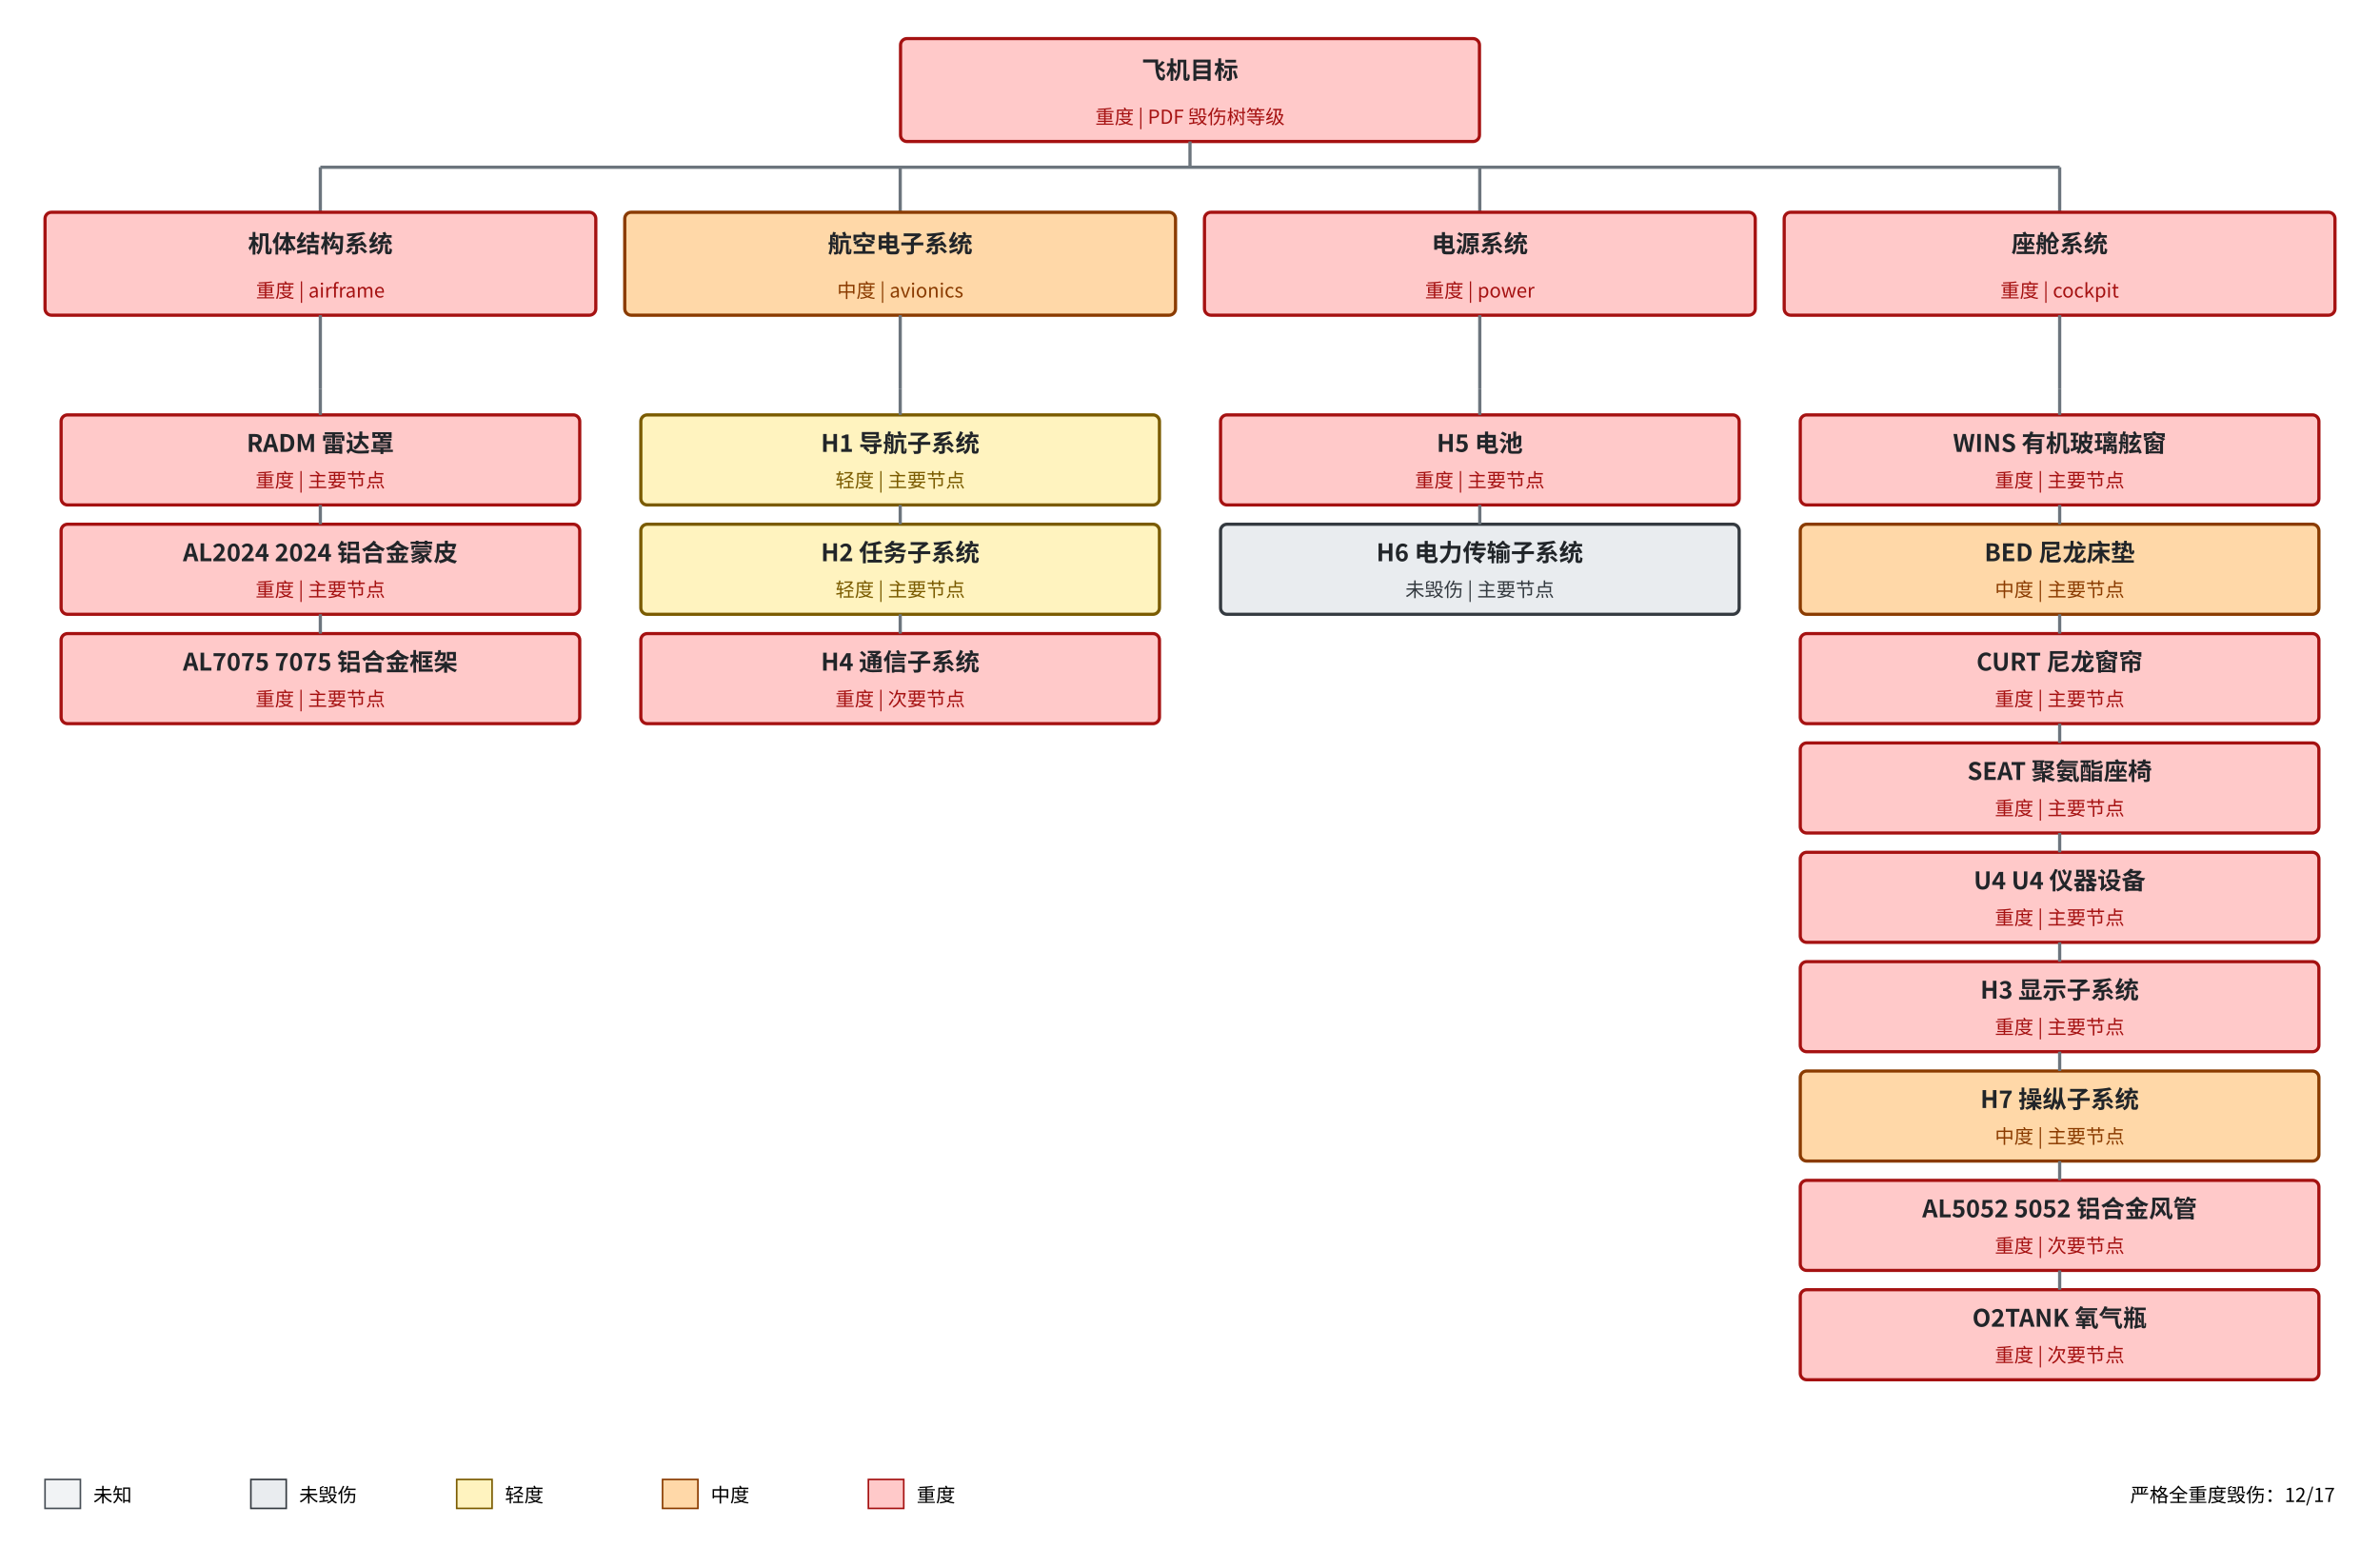
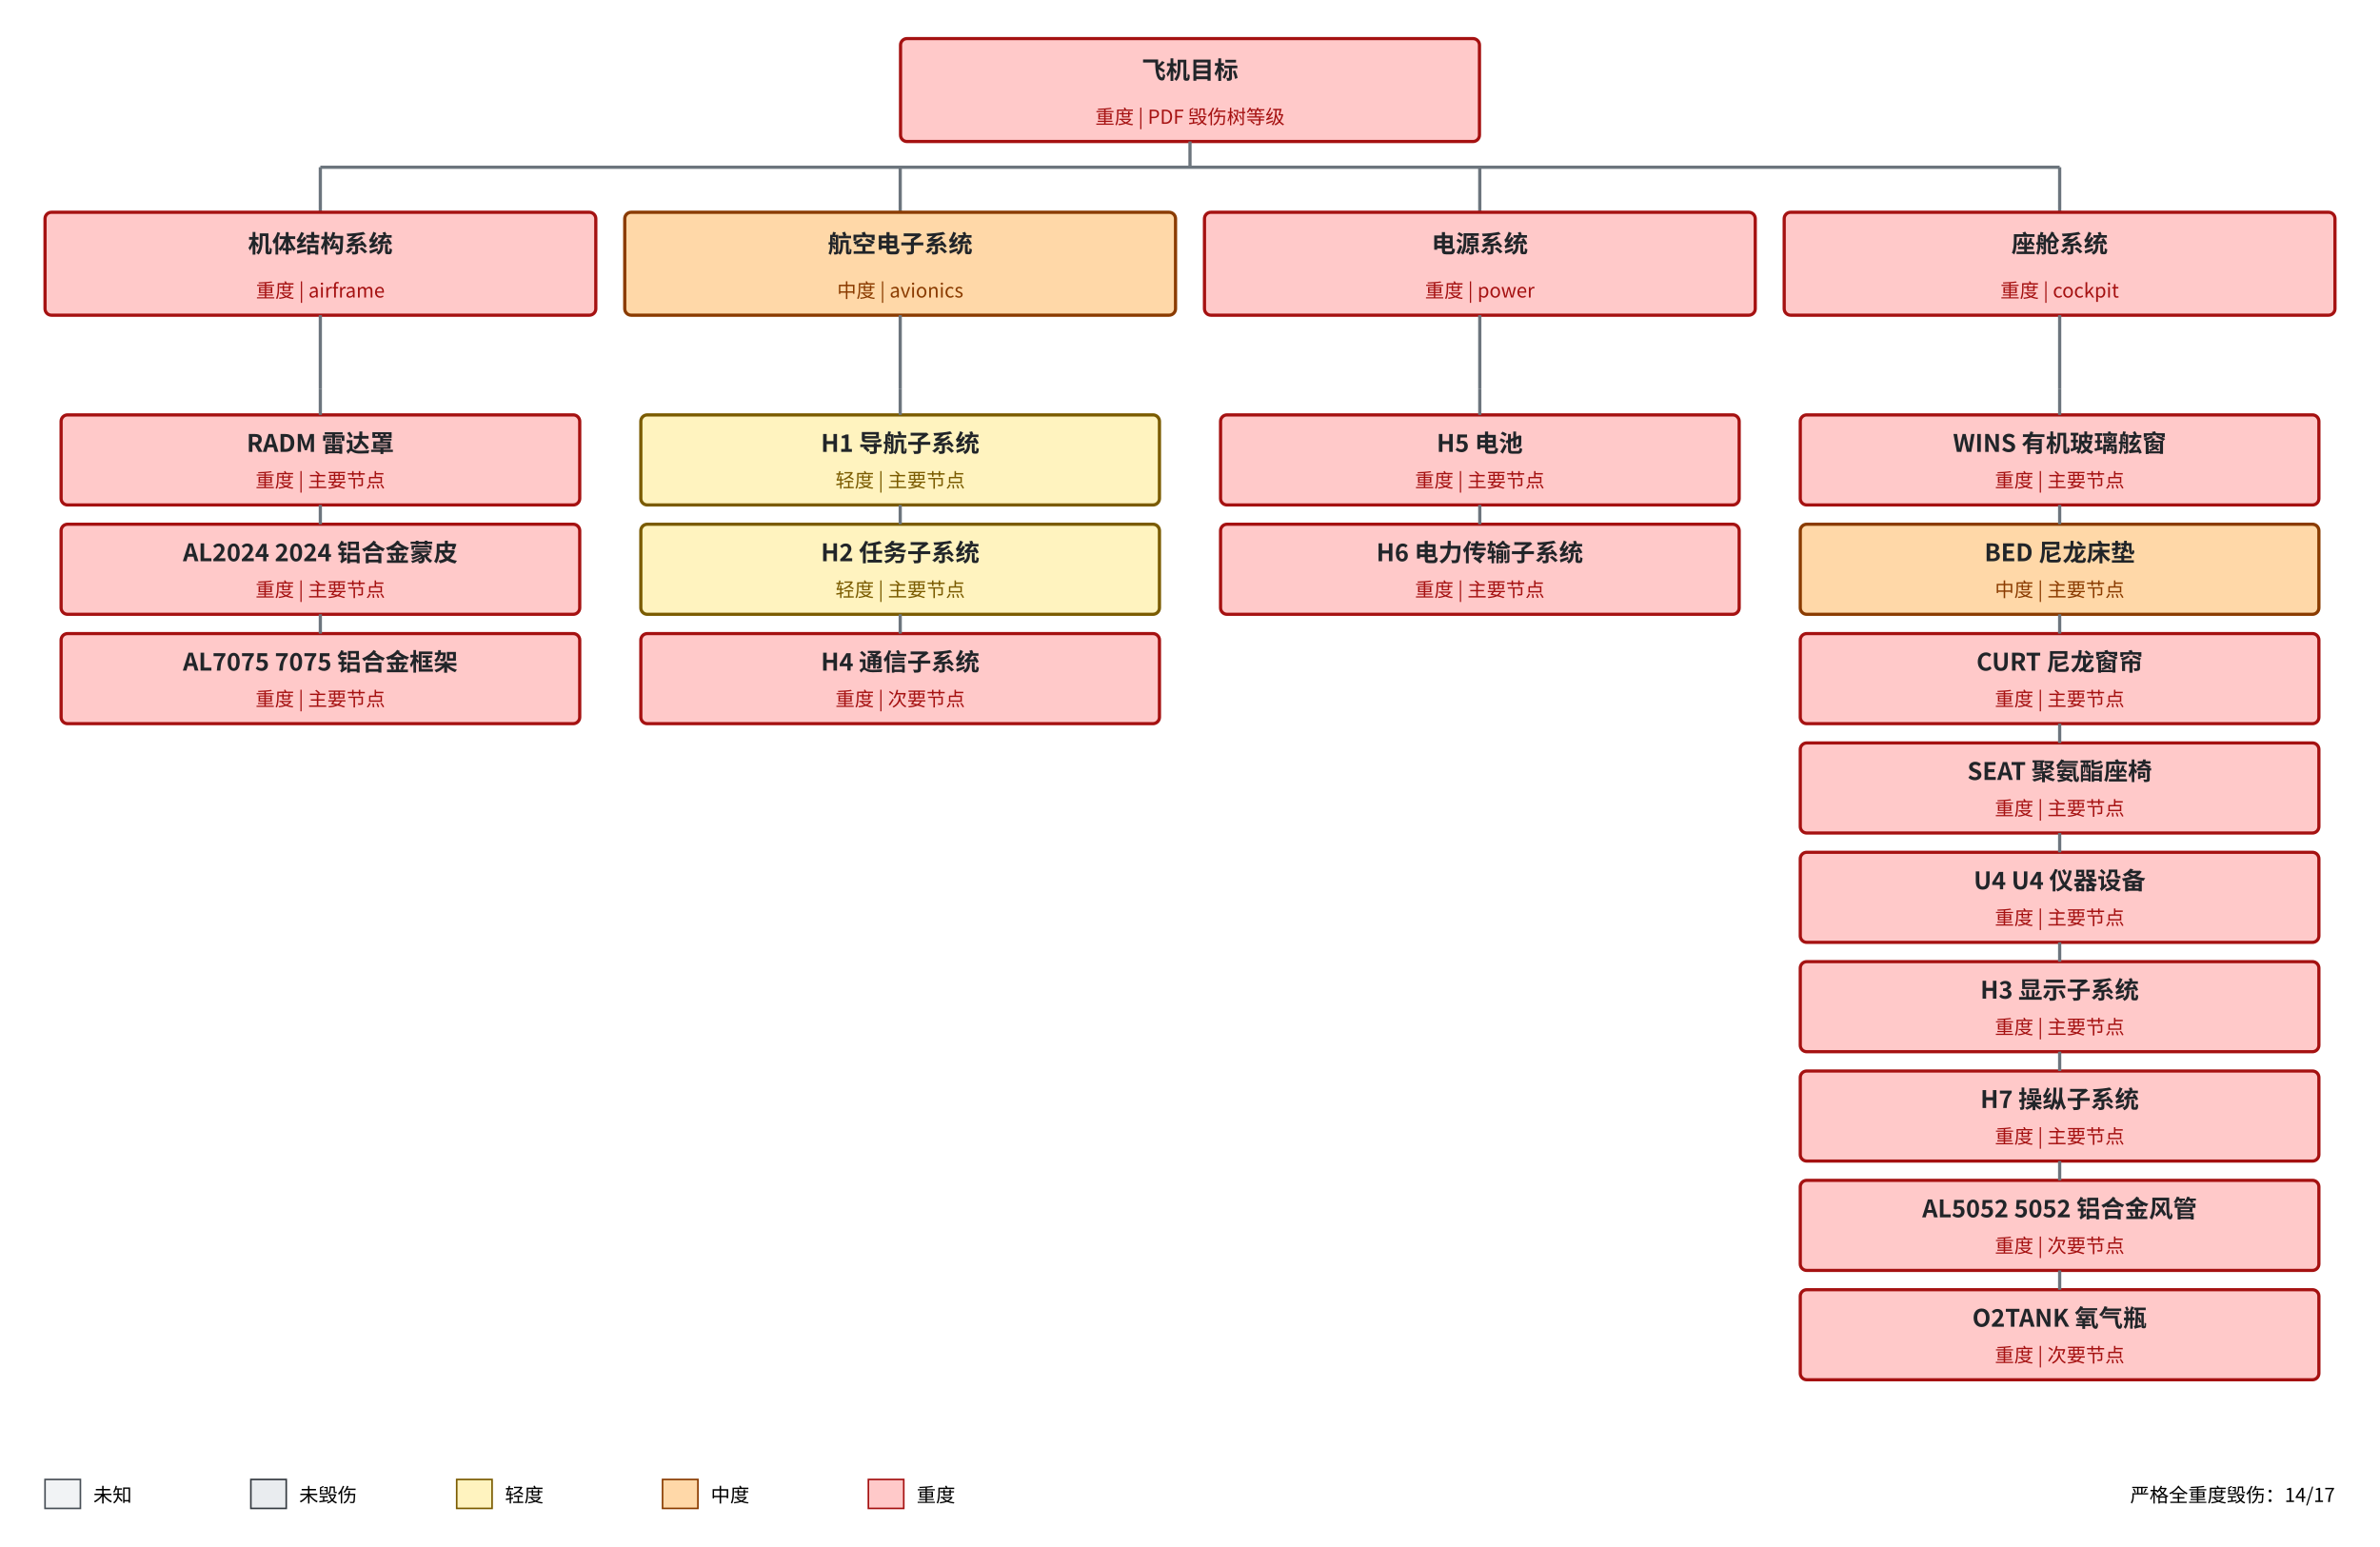
<svg xmlns="http://www.w3.org/2000/svg" width="1480" height="962" viewBox="0 0 1480 962">
  <style>text{font-family:"Microsoft YaHei","Noto Sans CJK SC",Arial,sans-serif;letter-spacing:0}.title{font-size:20px;font-weight:700}.label{font-size:15px;font-weight:600}.small{font-size:12px}.line{stroke:#6c757d;stroke-width:2;fill:none}</style>
  <rect width="100%" height="100%" fill="#ffffff" />
  <rect x="560.0" y="24.0" width="360.0" height="64.0" rx="4" fill="#ffc9c9" stroke="#a51111" stroke-width="2" />
  <text x="740.0" y="49.0" text-anchor="middle" class="label" fill="#212529">飞机目标</text>
  <text x="740.0" y="77.0" text-anchor="middle" class="small" fill="#a51111">重度 | PDF 毁伤树等级</text>
  <path class="line" d="M 740.0 88.0 V 104.0" />
  <path class="line" d="M 199.2 104.0 H 1280.8" />
  <path class="line" d="M 199.2 104.0 V 132.0" />
  <rect x="28.0" y="132.0" width="342.5" height="64.0" rx="4" fill="#ffc9c9" stroke="#a51111" stroke-width="2" />
  <text x="199.2" y="157.0" text-anchor="middle" class="label" fill="#212529">机体结构系统</text>
  <text x="199.2" y="185.0" text-anchor="middle" class="small" fill="#a51111">重度 | airframe</text>
  <path class="line" d="M 199.2 196.0 V 242.0" />
  <rect x="38.0" y="258.0" width="322.5" height="56.0" rx="4" fill="#ffc9c9" stroke="#a51111" stroke-width="2" />
  <text x="199.2" y="281.0" text-anchor="middle" class="label" fill="#212529">RADM  雷达罩</text>
  <text x="199.2" y="303.0" text-anchor="middle" class="small" fill="#a51111">重度 | 主要节点</text>
  <path class="line" d="M 199.2 242.0 V 258.0" />
  <rect x="38.0" y="326.0" width="322.5" height="56.0" rx="4" fill="#ffc9c9" stroke="#a51111" stroke-width="2" />
  <text x="199.2" y="349.0" text-anchor="middle" class="label" fill="#212529">AL2024  2024 铝合金蒙皮</text>
  <text x="199.2" y="371.0" text-anchor="middle" class="small" fill="#a51111">重度 | 主要节点</text>
  <path class="line" d="M 199.2 314.0 V 326.0" />
  <rect x="38.0" y="394.0" width="322.5" height="56.0" rx="4" fill="#ffc9c9" stroke="#a51111" stroke-width="2" />
  <text x="199.2" y="417.0" text-anchor="middle" class="label" fill="#212529">AL7075  7075 铝合金框架</text>
  <text x="199.2" y="439.0" text-anchor="middle" class="small" fill="#a51111">重度 | 主要节点</text>
  <path class="line" d="M 199.2 382.0 V 394.0" />
  <path class="line" d="M 559.8 104.0 V 132.0" />
  <rect x="388.5" y="132.0" width="342.5" height="64.0" rx="4" fill="#ffd8a8" stroke="#8a3b00" stroke-width="2" />
  <text x="559.8" y="157.0" text-anchor="middle" class="label" fill="#212529">航空电子系统</text>
  <text x="559.8" y="185.0" text-anchor="middle" class="small" fill="#8a3b00">中度 | avionics</text>
  <path class="line" d="M 559.8 196.0 V 242.0" />
  <rect x="398.5" y="258.0" width="322.5" height="56.0" rx="4" fill="#fff3bf" stroke="#7a5b00" stroke-width="2" />
  <text x="559.8" y="281.0" text-anchor="middle" class="label" fill="#212529">H1  导航子系统</text>
  <text x="559.8" y="303.0" text-anchor="middle" class="small" fill="#7a5b00">轻度 | 主要节点</text>
  <path class="line" d="M 559.8 242.0 V 258.0" />
  <rect x="398.5" y="326.0" width="322.5" height="56.0" rx="4" fill="#fff3bf" stroke="#7a5b00" stroke-width="2" />
  <text x="559.8" y="349.0" text-anchor="middle" class="label" fill="#212529">H2  任务子系统</text>
  <text x="559.8" y="371.0" text-anchor="middle" class="small" fill="#7a5b00">轻度 | 主要节点</text>
  <path class="line" d="M 559.8 314.0 V 326.0" />
  <rect x="398.5" y="394.0" width="322.5" height="56.0" rx="4" fill="#ffc9c9" stroke="#a51111" stroke-width="2" />
  <text x="559.8" y="417.0" text-anchor="middle" class="label" fill="#212529">H4  通信子系统</text>
  <text x="559.8" y="439.0" text-anchor="middle" class="small" fill="#a51111">重度 | 次要节点</text>
  <path class="line" d="M 559.8 382.0 V 394.0" />
  <path class="line" d="M 920.2 104.0 V 132.0" />
  <rect x="749.0" y="132.0" width="342.5" height="64.0" rx="4" fill="#ffc9c9" stroke="#a51111" stroke-width="2" />
  <text x="920.2" y="157.0" text-anchor="middle" class="label" fill="#212529">电源系统</text>
  <text x="920.2" y="185.0" text-anchor="middle" class="small" fill="#a51111">重度 | power</text>
  <path class="line" d="M 920.2 196.0 V 242.0" />
  <rect x="759.0" y="258.0" width="322.5" height="56.0" rx="4" fill="#ffc9c9" stroke="#a51111" stroke-width="2" />
  <text x="920.2" y="281.0" text-anchor="middle" class="label" fill="#212529">H5  电池</text>
  <text x="920.2" y="303.0" text-anchor="middle" class="small" fill="#a51111">重度 | 主要节点</text>
  <path class="line" d="M 920.2 242.0 V 258.0" />
-   <rect x="759.0" y="326.0" width="322.5" height="56.0" rx="4" fill="#e9ecef" stroke="#343a40" stroke-width="2" />
+   <rect x="759.0" y="326.0" width="322.5" height="56.0" rx="4" fill="#ffc9c9" stroke="#a51111" stroke-width="2" />
  <text x="920.2" y="349.0" text-anchor="middle" class="label" fill="#212529">H6  电力传输子系统</text>
-   <text x="920.2" y="371.0" text-anchor="middle" class="small" fill="#343a40">未毁伤 | 主要节点</text>
+   <text x="920.2" y="371.0" text-anchor="middle" class="small" fill="#a51111">重度 | 主要节点</text>
  <path class="line" d="M 920.2 314.0 V 326.0" />
  <path class="line" d="M 1280.8 104.0 V 132.0" />
  <rect x="1109.5" y="132.0" width="342.5" height="64.0" rx="4" fill="#ffc9c9" stroke="#a51111" stroke-width="2" />
  <text x="1280.8" y="157.0" text-anchor="middle" class="label" fill="#212529">座舱系统</text>
  <text x="1280.8" y="185.0" text-anchor="middle" class="small" fill="#a51111">重度 | cockpit</text>
  <path class="line" d="M 1280.8 196.0 V 242.0" />
  <rect x="1119.5" y="258.0" width="322.5" height="56.0" rx="4" fill="#ffc9c9" stroke="#a51111" stroke-width="2" />
  <text x="1280.8" y="281.0" text-anchor="middle" class="label" fill="#212529">WINS  有机玻璃舷窗</text>
  <text x="1280.8" y="303.0" text-anchor="middle" class="small" fill="#a51111">重度 | 主要节点</text>
  <path class="line" d="M 1280.8 242.0 V 258.0" />
  <rect x="1119.5" y="326.0" width="322.5" height="56.0" rx="4" fill="#ffd8a8" stroke="#8a3b00" stroke-width="2" />
  <text x="1280.8" y="349.0" text-anchor="middle" class="label" fill="#212529">BED  尼龙床垫</text>
  <text x="1280.8" y="371.0" text-anchor="middle" class="small" fill="#8a3b00">中度 | 主要节点</text>
  <path class="line" d="M 1280.8 314.0 V 326.0" />
  <rect x="1119.5" y="394.0" width="322.5" height="56.0" rx="4" fill="#ffc9c9" stroke="#a51111" stroke-width="2" />
  <text x="1280.8" y="417.0" text-anchor="middle" class="label" fill="#212529">CURT  尼龙窗帘</text>
  <text x="1280.8" y="439.0" text-anchor="middle" class="small" fill="#a51111">重度 | 主要节点</text>
  <path class="line" d="M 1280.8 382.0 V 394.0" />
  <rect x="1119.5" y="462.0" width="322.5" height="56.0" rx="4" fill="#ffc9c9" stroke="#a51111" stroke-width="2" />
  <text x="1280.8" y="485.0" text-anchor="middle" class="label" fill="#212529">SEAT  聚氨酯座椅</text>
  <text x="1280.8" y="507.0" text-anchor="middle" class="small" fill="#a51111">重度 | 主要节点</text>
  <path class="line" d="M 1280.8 450.0 V 462.0" />
  <rect x="1119.5" y="530.0" width="322.5" height="56.0" rx="4" fill="#ffc9c9" stroke="#a51111" stroke-width="2" />
  <text x="1280.8" y="553.0" text-anchor="middle" class="label" fill="#212529">U4  U4 仪器设备</text>
  <text x="1280.8" y="575.0" text-anchor="middle" class="small" fill="#a51111">重度 | 主要节点</text>
  <path class="line" d="M 1280.8 518.0 V 530.0" />
  <rect x="1119.5" y="598.0" width="322.5" height="56.0" rx="4" fill="#ffc9c9" stroke="#a51111" stroke-width="2" />
  <text x="1280.8" y="621.0" text-anchor="middle" class="label" fill="#212529">H3  显示子系统</text>
  <text x="1280.8" y="643.0" text-anchor="middle" class="small" fill="#a51111">重度 | 主要节点</text>
  <path class="line" d="M 1280.8 586.0 V 598.0" />
-   <rect x="1119.5" y="666.0" width="322.5" height="56.0" rx="4" fill="#ffd8a8" stroke="#8a3b00" stroke-width="2" />
+   <rect x="1119.5" y="666.0" width="322.5" height="56.0" rx="4" fill="#ffc9c9" stroke="#a51111" stroke-width="2" />
  <text x="1280.8" y="689.0" text-anchor="middle" class="label" fill="#212529">H7  操纵子系统</text>
-   <text x="1280.8" y="711.0" text-anchor="middle" class="small" fill="#8a3b00">中度 | 主要节点</text>
+   <text x="1280.8" y="711.0" text-anchor="middle" class="small" fill="#a51111">重度 | 主要节点</text>
  <path class="line" d="M 1280.8 654.0 V 666.0" />
  <rect x="1119.5" y="734.0" width="322.5" height="56.0" rx="4" fill="#ffc9c9" stroke="#a51111" stroke-width="2" />
  <text x="1280.8" y="757.0" text-anchor="middle" class="label" fill="#212529">AL5052  5052 铝合金风管</text>
  <text x="1280.8" y="779.0" text-anchor="middle" class="small" fill="#a51111">重度 | 次要节点</text>
  <path class="line" d="M 1280.8 722.0 V 734.0" />
  <rect x="1119.5" y="802.0" width="322.5" height="56.0" rx="4" fill="#ffc9c9" stroke="#a51111" stroke-width="2" />
  <text x="1280.8" y="825.0" text-anchor="middle" class="label" fill="#212529">O2TANK  氧气瓶</text>
  <text x="1280.8" y="847.0" text-anchor="middle" class="small" fill="#a51111">重度 | 次要节点</text>
  <path class="line" d="M 1280.8 790.0 V 802.0" />
  <rect x="28" y="920" width="22" height="18" fill="#f1f3f5" stroke="#495057" />
  <text x="58" y="934" class="small">未知</text>
  <rect x="156" y="920" width="22" height="18" fill="#e9ecef" stroke="#343a40" />
  <text x="186" y="934" class="small">未毁伤</text>
  <rect x="284" y="920" width="22" height="18" fill="#fff3bf" stroke="#7a5b00" />
  <text x="314" y="934" class="small">轻度</text>
  <rect x="412" y="920" width="22" height="18" fill="#ffd8a8" stroke="#8a3b00" />
  <text x="442" y="934" class="small">中度</text>
  <rect x="540" y="920" width="22" height="18" fill="#ffc9c9" stroke="#a51111" />
  <text x="570" y="934" class="small">重度</text>
-   <text x="1452" y="934" text-anchor="end" class="small">严格全重度毁伤：12/17</text>
+   <text x="1452" y="934" text-anchor="end" class="small">严格全重度毁伤：14/17</text>
</svg>
